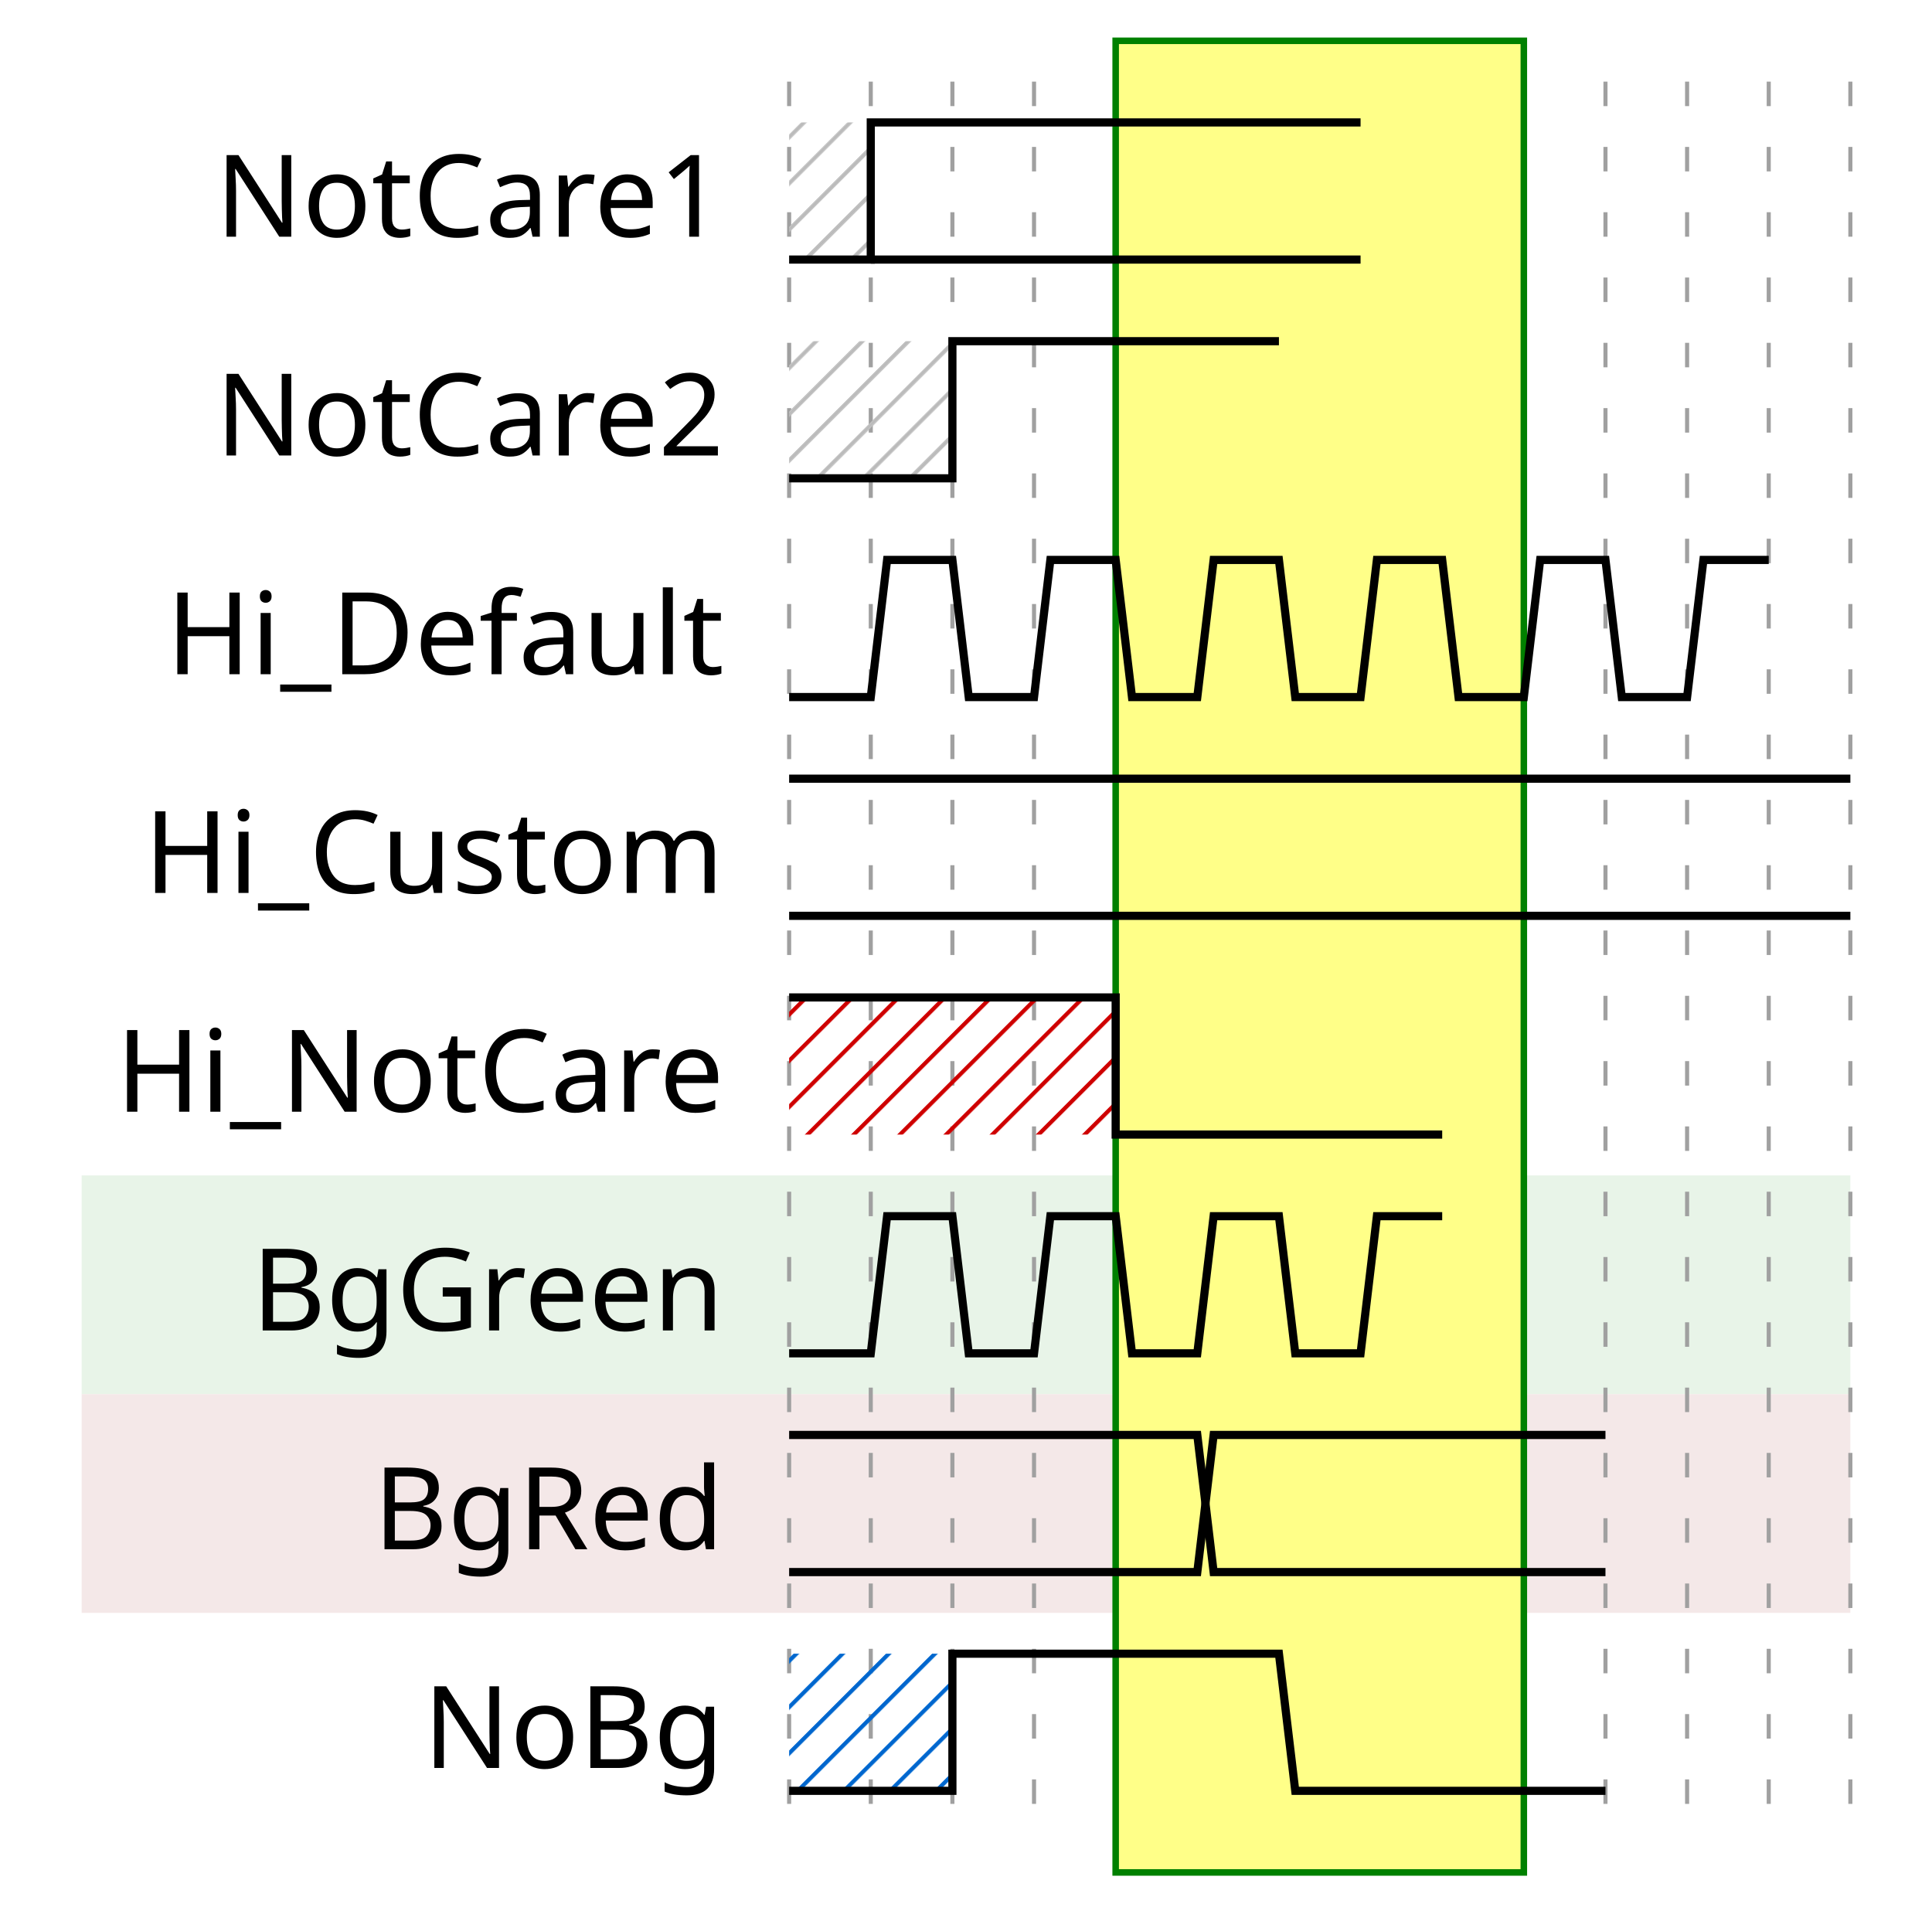
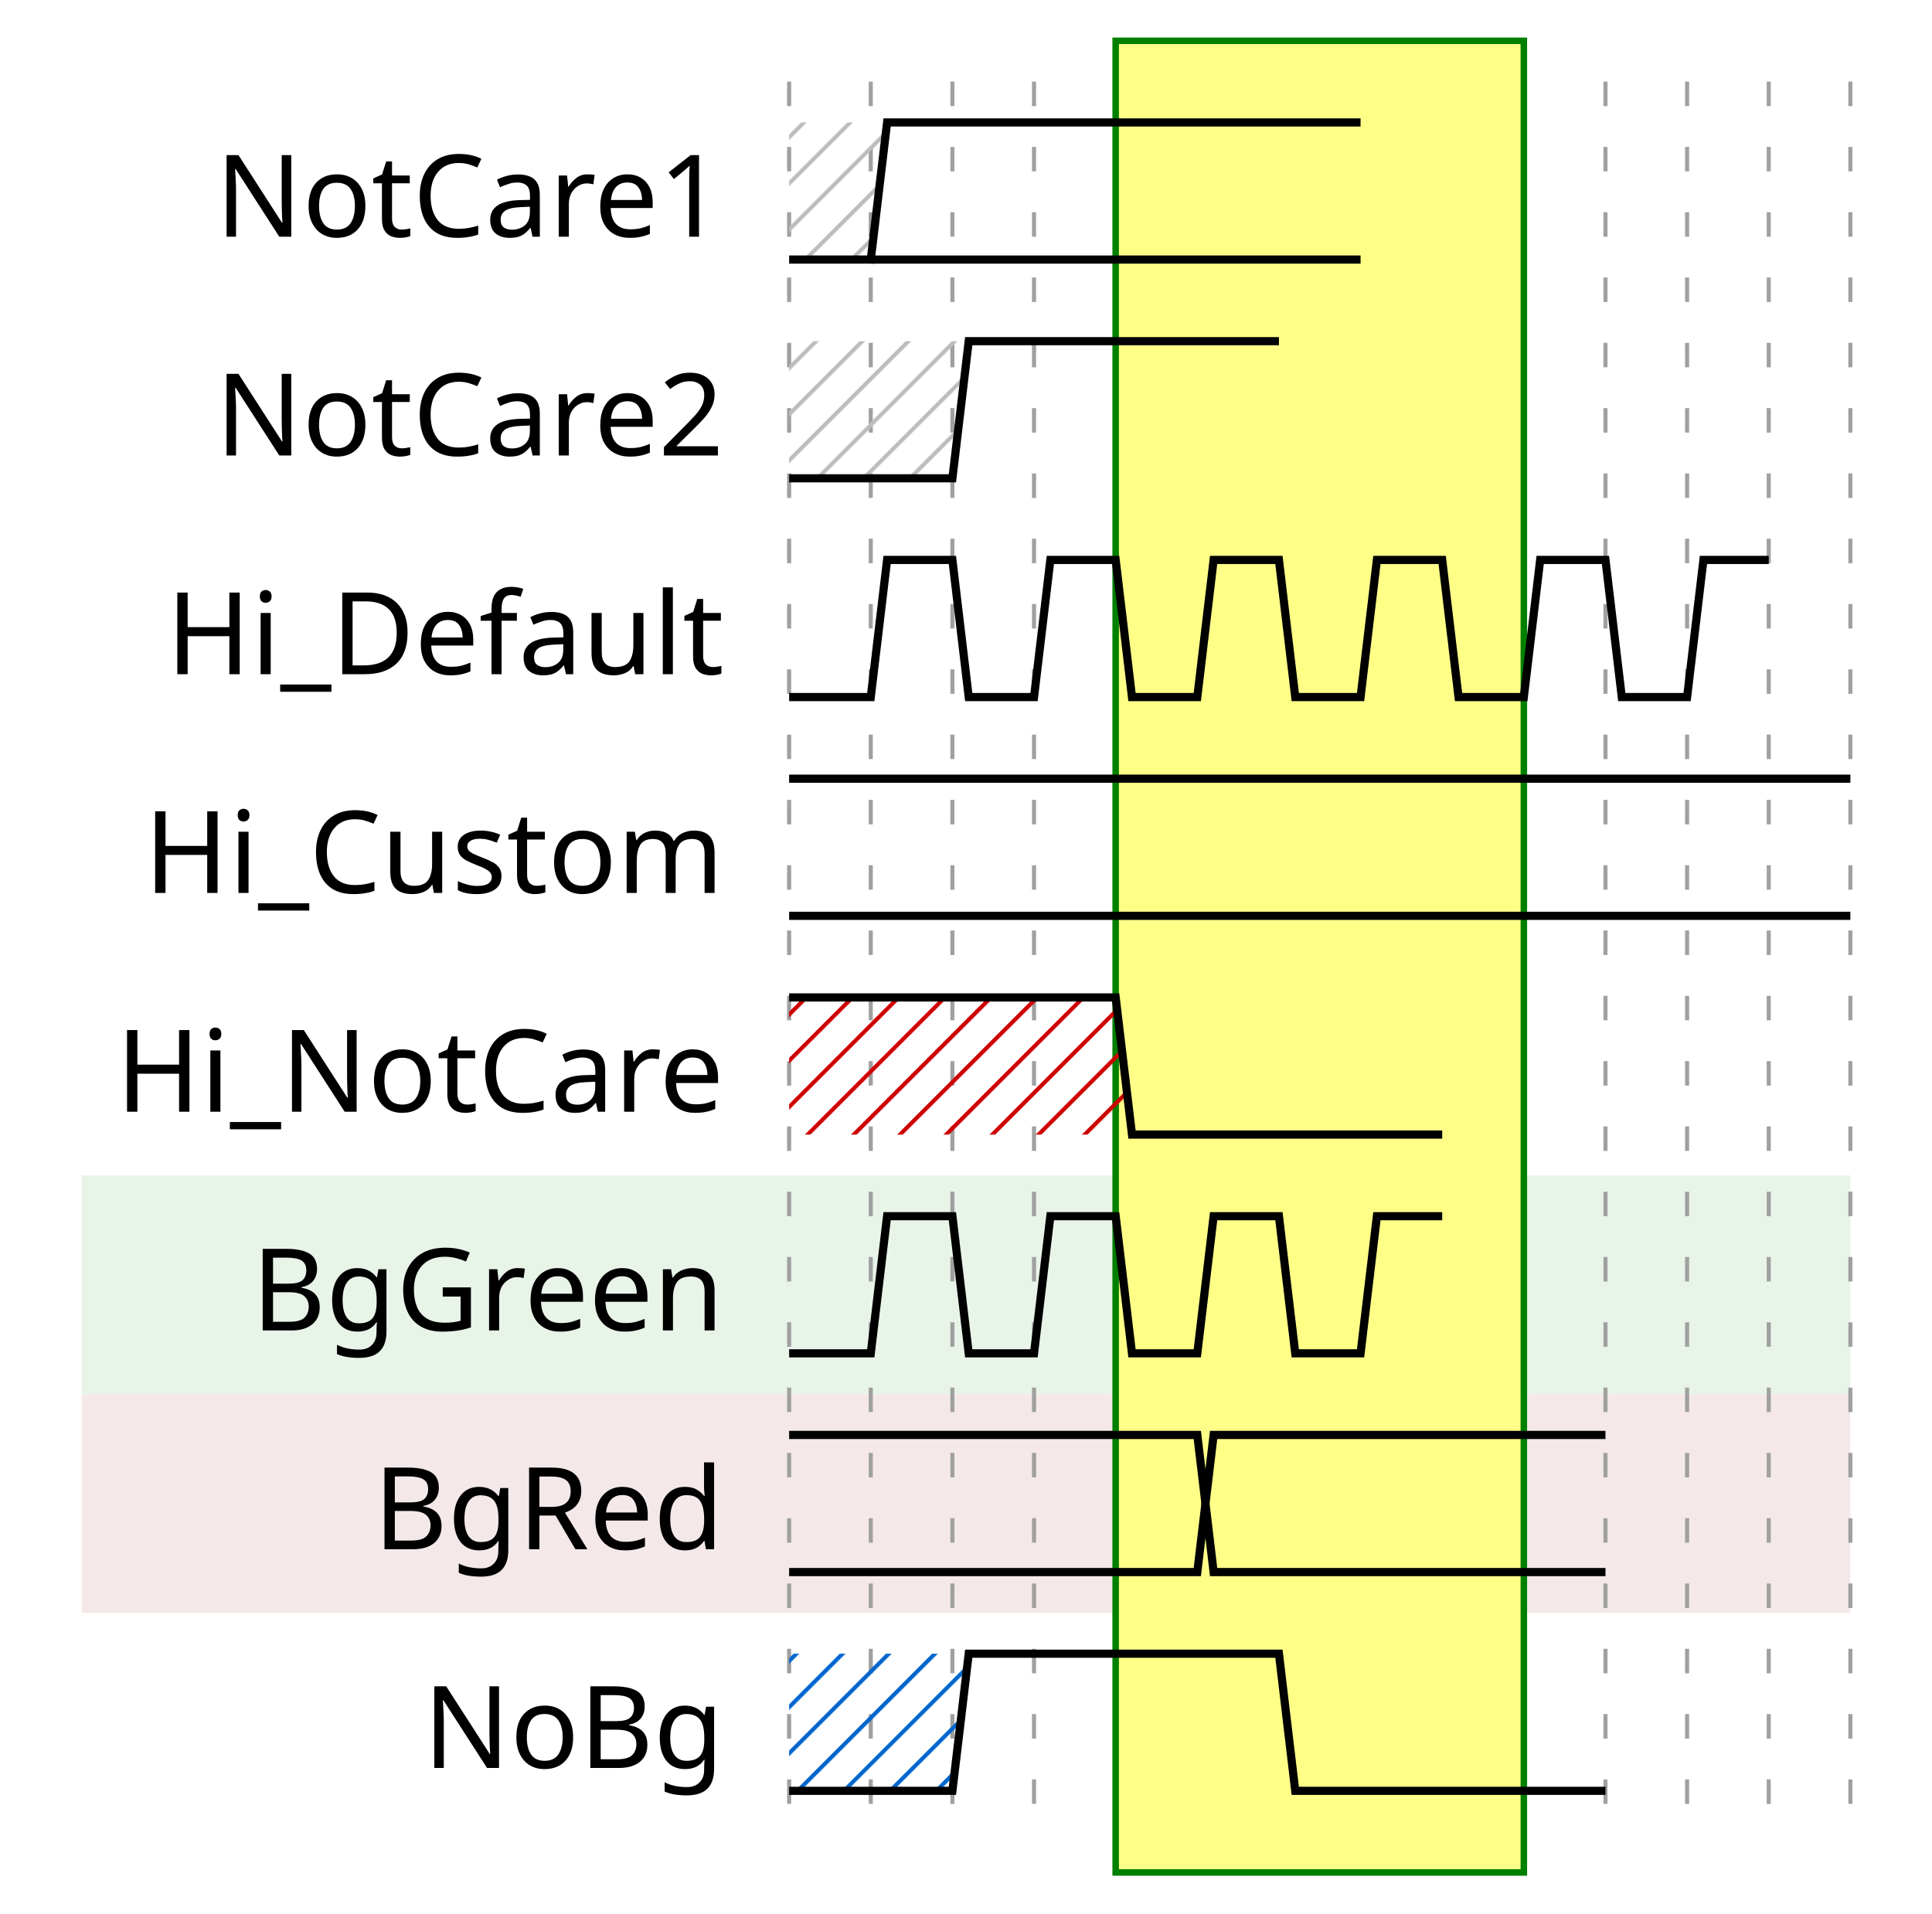
<svg xmlns="http://www.w3.org/2000/svg" width="236.668" height="234.4" viewBox="0 0 236.668 234.4">
  <style>.waveforms polyline { fill: none; stroke: black; }
.guides line { stroke: red; }
.highlights rect { fill: #ff8; }</style>
  <defs>
    <pattern id="dontcare-hatch-1" patternUnits="userSpaceOnUse" width="4" height="4" patternTransform="rotate(45)">
      <line x1="0" y1="0" x2="0" y2="4" stroke="#bbbbbb" stroke-width="1" />
    </pattern>
    <pattern id="dontcare-hatch-2" patternUnits="userSpaceOnUse" width="4" height="4" patternTransform="rotate(45)">
      <line x1="0" y1="0" x2="0" y2="4" stroke="#cc0000" stroke-width="1" />
    </pattern>
    <pattern id="dontcare-hatch-3" patternUnits="userSpaceOnUse" width="4" height="4" patternTransform="rotate(45)">
      <line x1="0" y1="0" x2="0" y2="4" stroke="#0066cc" stroke-width="1" />
    </pattern>
  </defs>
  <g class="row-backgrounds">
    <rect x="10" y="144" width="216.668" height="26.8" fill="#e8f4e8" />
    <rect x="10" y="170.8" width="216.668" height="26.8" fill="#f4e8e8" />
  </g>
  <g class="rulers" transform="translate(96.668,10)">
    <line x1="0" y1="0" x2="0" y2="214.4" stroke="#a0a0a0" stroke-width="0.5" stroke-dasharray="3 5" />
    <line x1="10" y1="0" x2="10" y2="214.4" stroke="#a0a0a0" stroke-width="0.5" stroke-dasharray="3 5" />
    <line x1="20" y1="0" x2="20" y2="214.4" stroke="#a0a0a0" stroke-width="0.5" stroke-dasharray="3 5" />
    <line x1="30" y1="0" x2="30" y2="214.4" stroke="#a0a0a0" stroke-width="0.5" stroke-dasharray="3 5" />
    <line x1="40" y1="0" x2="40" y2="214.4" stroke="#a0a0a0" stroke-width="0.5" stroke-dasharray="3 5" />
    <line x1="50" y1="0" x2="50" y2="214.4" stroke="#a0a0a0" stroke-width="0.5" stroke-dasharray="3 5" />
    <line x1="60" y1="0" x2="60" y2="214.4" stroke="#a0a0a0" stroke-width="0.5" stroke-dasharray="3 5" />
    <line x1="70" y1="0" x2="70" y2="214.4" stroke="#a0a0a0" stroke-width="0.5" stroke-dasharray="3 5" />
    <line x1="80" y1="0" x2="80" y2="214.4" stroke="#a0a0a0" stroke-width="0.5" stroke-dasharray="3 5" />
    <line x1="90" y1="0" x2="90" y2="214.4" stroke="#a0a0a0" stroke-width="0.5" stroke-dasharray="3 5" />
    <line x1="100" y1="0" x2="100" y2="214.4" stroke="#a0a0a0" stroke-width="0.5" stroke-dasharray="3 5" />
    <line x1="110" y1="0" x2="110" y2="214.4" stroke="#a0a0a0" stroke-width="0.5" stroke-dasharray="3 5" />
    <line x1="120" y1="0" x2="120" y2="214.4" stroke="#a0a0a0" stroke-width="0.5" stroke-dasharray="3 5" />
    <line x1="130" y1="0" x2="130" y2="214.4" stroke="#a0a0a0" stroke-width="0.5" stroke-dasharray="3 5" />
  </g>
  <g class="highlights">
    <rect x="136.668" y="5" width="40" height="224.4" fill="#ff8" stroke="none" />
    <rect x="136.668" y="5" width="50" height="224.4" fill="#8f8" stroke="green" stroke-width="0.8" />
  </g>
  <g class="dontcares">
-     <rect x="96.668" y="15" width="10" height="16.8" fill="url(#dontcare-hatch-1)" />
-     <rect x="96.668" y="41.8" width="20" height="16.8" fill="url(#dontcare-hatch-1)" />
-     <rect x="96.668" y="122.2" width="40" height="16.8" fill="url(#dontcare-hatch-2)" />
-     <rect x="96.668" y="202.6" width="20" height="16.8" fill="url(#dontcare-hatch-3)" />
+     <polygon points="96.668,15 108.668,15 106.668,31.8 96.668,31.8" fill="url(#dontcare-hatch-1)" />
+     <polygon points="96.668,41.8 118.668,41.8 116.668,58.6 96.668,58.6" fill="url(#dontcare-hatch-1)" />
+     <polygon points="96.668,122.2 136.668,122.2 138.668,139 96.668,139" fill="url(#dontcare-hatch-2)" />
+     <polygon points="96.668,202.6 118.668,202.6 116.668,219.4 96.668,219.4" fill="url(#dontcare-hatch-3)" />
  </g>
  <g class="signal-labels">
    <text x="88.668" y="29" font-family="sans-serif" font-size="14" fill="#000000" text-anchor="end">
      <tspan x="88.668" dy="0">NotCare1</tspan>
    </text>
    <text x="88.668" y="55.8" font-family="sans-serif" font-size="14" fill="#000000" text-anchor="end">
      <tspan x="88.668" dy="0">NotCare2</tspan>
    </text>
    <text x="88.668" y="82.6" font-family="sans-serif" font-size="14" fill="#000000" text-anchor="end">
      <tspan x="88.668" dy="0">Hi_Default</tspan>
    </text>
    <text x="88.668" y="109.4" font-family="sans-serif" font-size="14" fill="#000000" text-anchor="end">
      <tspan x="88.668" dy="0">Hi_Custom</tspan>
    </text>
    <text x="88.668" y="136.2" font-family="sans-serif" font-size="14" fill="#000000" text-anchor="end">
      <tspan x="88.668" dy="0">Hi_NotCare</tspan>
    </text>
    <text x="88.668" y="163" font-family="sans-serif" font-size="14" fill="#000000" text-anchor="end">
      <tspan x="88.668" dy="0">BgGreen</tspan>
    </text>
    <text x="88.668" y="189.8" font-family="sans-serif" font-size="14" fill="#000000" text-anchor="end">
      <tspan x="88.668" dy="0">BgRed</tspan>
    </text>
    <text x="88.668" y="216.6" font-family="sans-serif" font-size="14" fill="#000000" text-anchor="end">
      <tspan x="88.668" dy="0">NoBg</tspan>
    </text>
  </g>
  <g class="waveforms">
-     <polyline points="96.668,31.8 106.668,31.8 106.668,15 166.668,15" />
-     <polyline points="106.668,31.8 166.668,31.8" />
-     <polyline points="96.668,58.6 116.668,58.6 116.668,41.8 156.668,41.8" />
+     <polyline points="96.668,31.8 106.668,31.8 108.668,15 166.668,15" />
+     <polyline points="106.668,31.8 108.668,31.8 166.668,31.8" />
+     <polyline points="96.668,58.6 116.668,58.6 118.668,41.8 156.668,41.8" />
    <polyline points="96.668,85.4 106.668,85.4 108.668,68.6 116.668,68.6 118.668,85.4 126.668,85.4 128.668,68.6 136.668,68.6 138.668,85.4 146.668,85.4 148.668,68.6 156.668,68.6 158.668,85.4 166.668,85.4 168.668,68.6 176.668,68.6 178.668,85.4 186.668,85.4 188.668,68.6 196.668,68.6 198.668,85.4 206.668,85.4 208.668,68.6 216.668,68.6" />
    <polyline points="96.668,95.4 136.668,95.4 186.668,95.4 226.668,95.4" />
    <polyline points="96.668,112.2 136.668,112.2 186.668,112.2 226.668,112.2" />
-     <polyline points="96.668,122.2 136.668,122.2 136.668,139 176.668,139" />
+     <polyline points="96.668,122.2 136.668,122.2 138.668,139 176.668,139" />
    <polyline points="96.668,165.8 106.668,165.8 108.668,149 116.668,149 118.668,165.8 126.668,165.8 128.668,149 136.668,149 138.668,165.8 146.668,165.8 148.668,149 156.668,149 158.668,165.8 166.668,165.8 168.668,149 176.668,149" />
    <polyline points="96.668,192.6 146.668,192.6 148.668,175.8 196.668,175.8" />
    <polyline points="96.668,175.8 146.668,175.8 148.668,192.6 196.668,192.6" />
-     <polyline points="96.668,219.4 116.668,219.4 116.668,202.6 156.668,202.6 158.668,219.4 196.668,219.4" />
+     <polyline points="96.668,219.4 116.668,219.4 118.668,202.6 156.668,202.6 158.668,219.4 196.668,219.4" />
  </g>
</svg>
